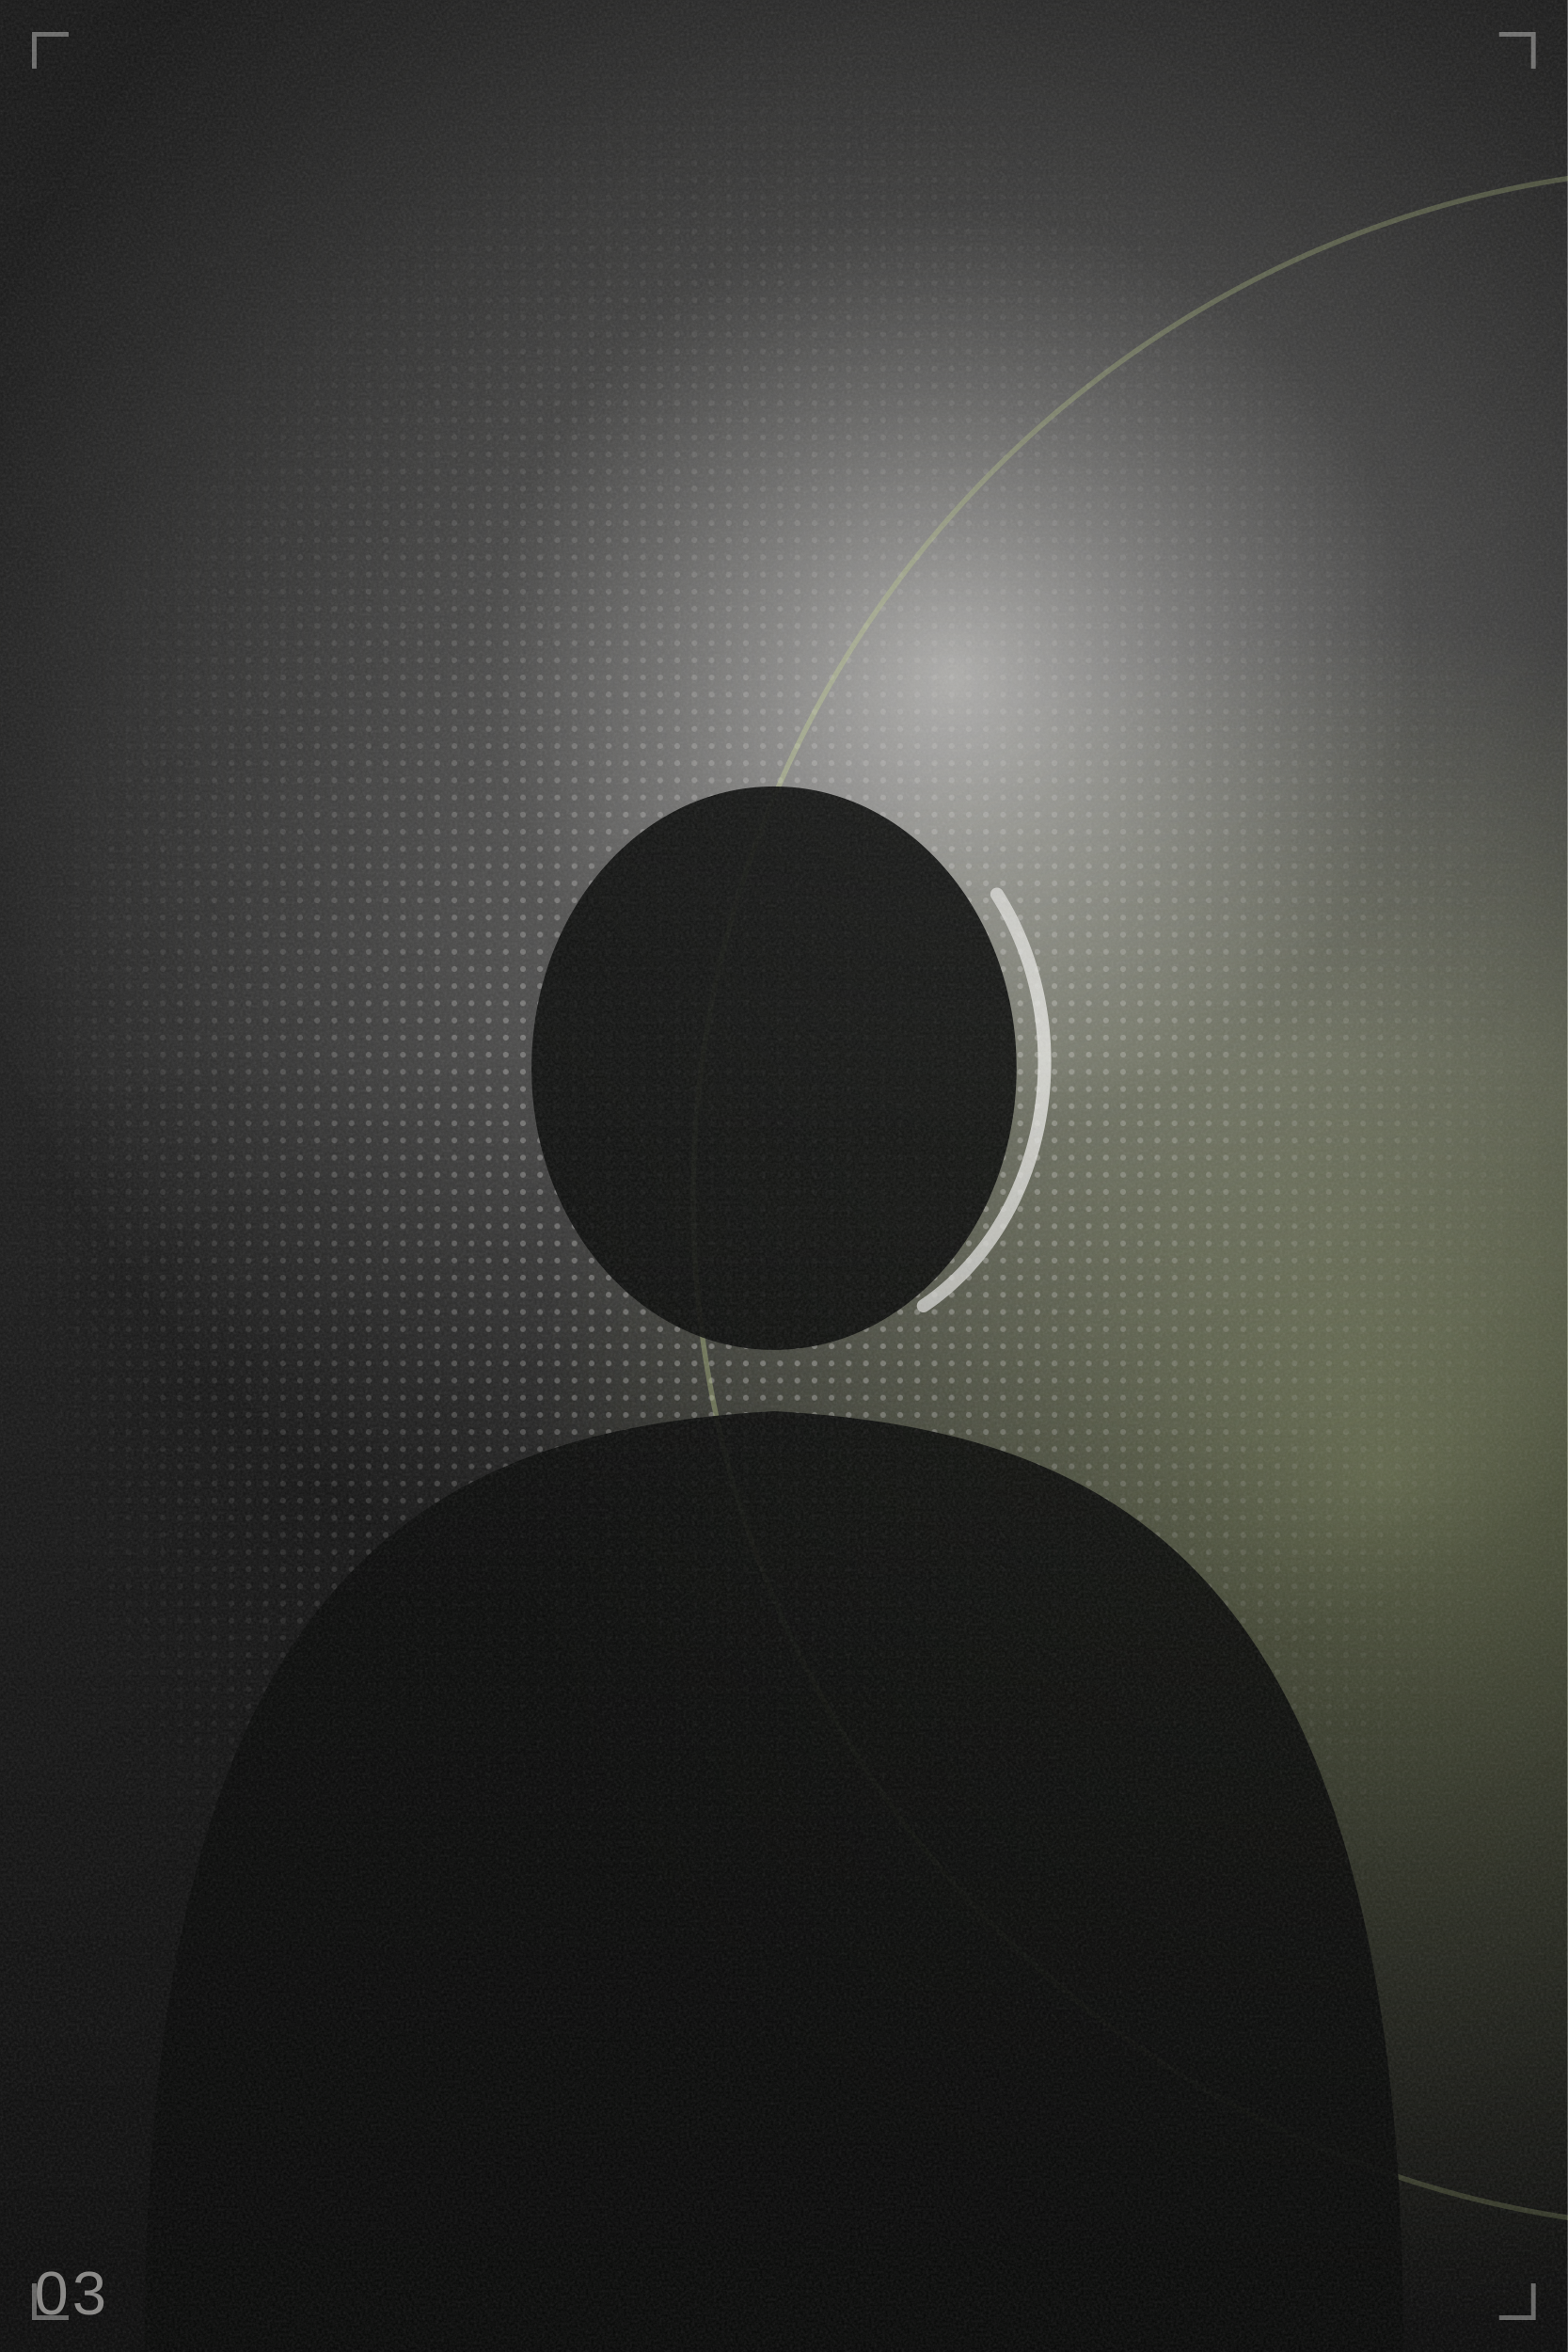
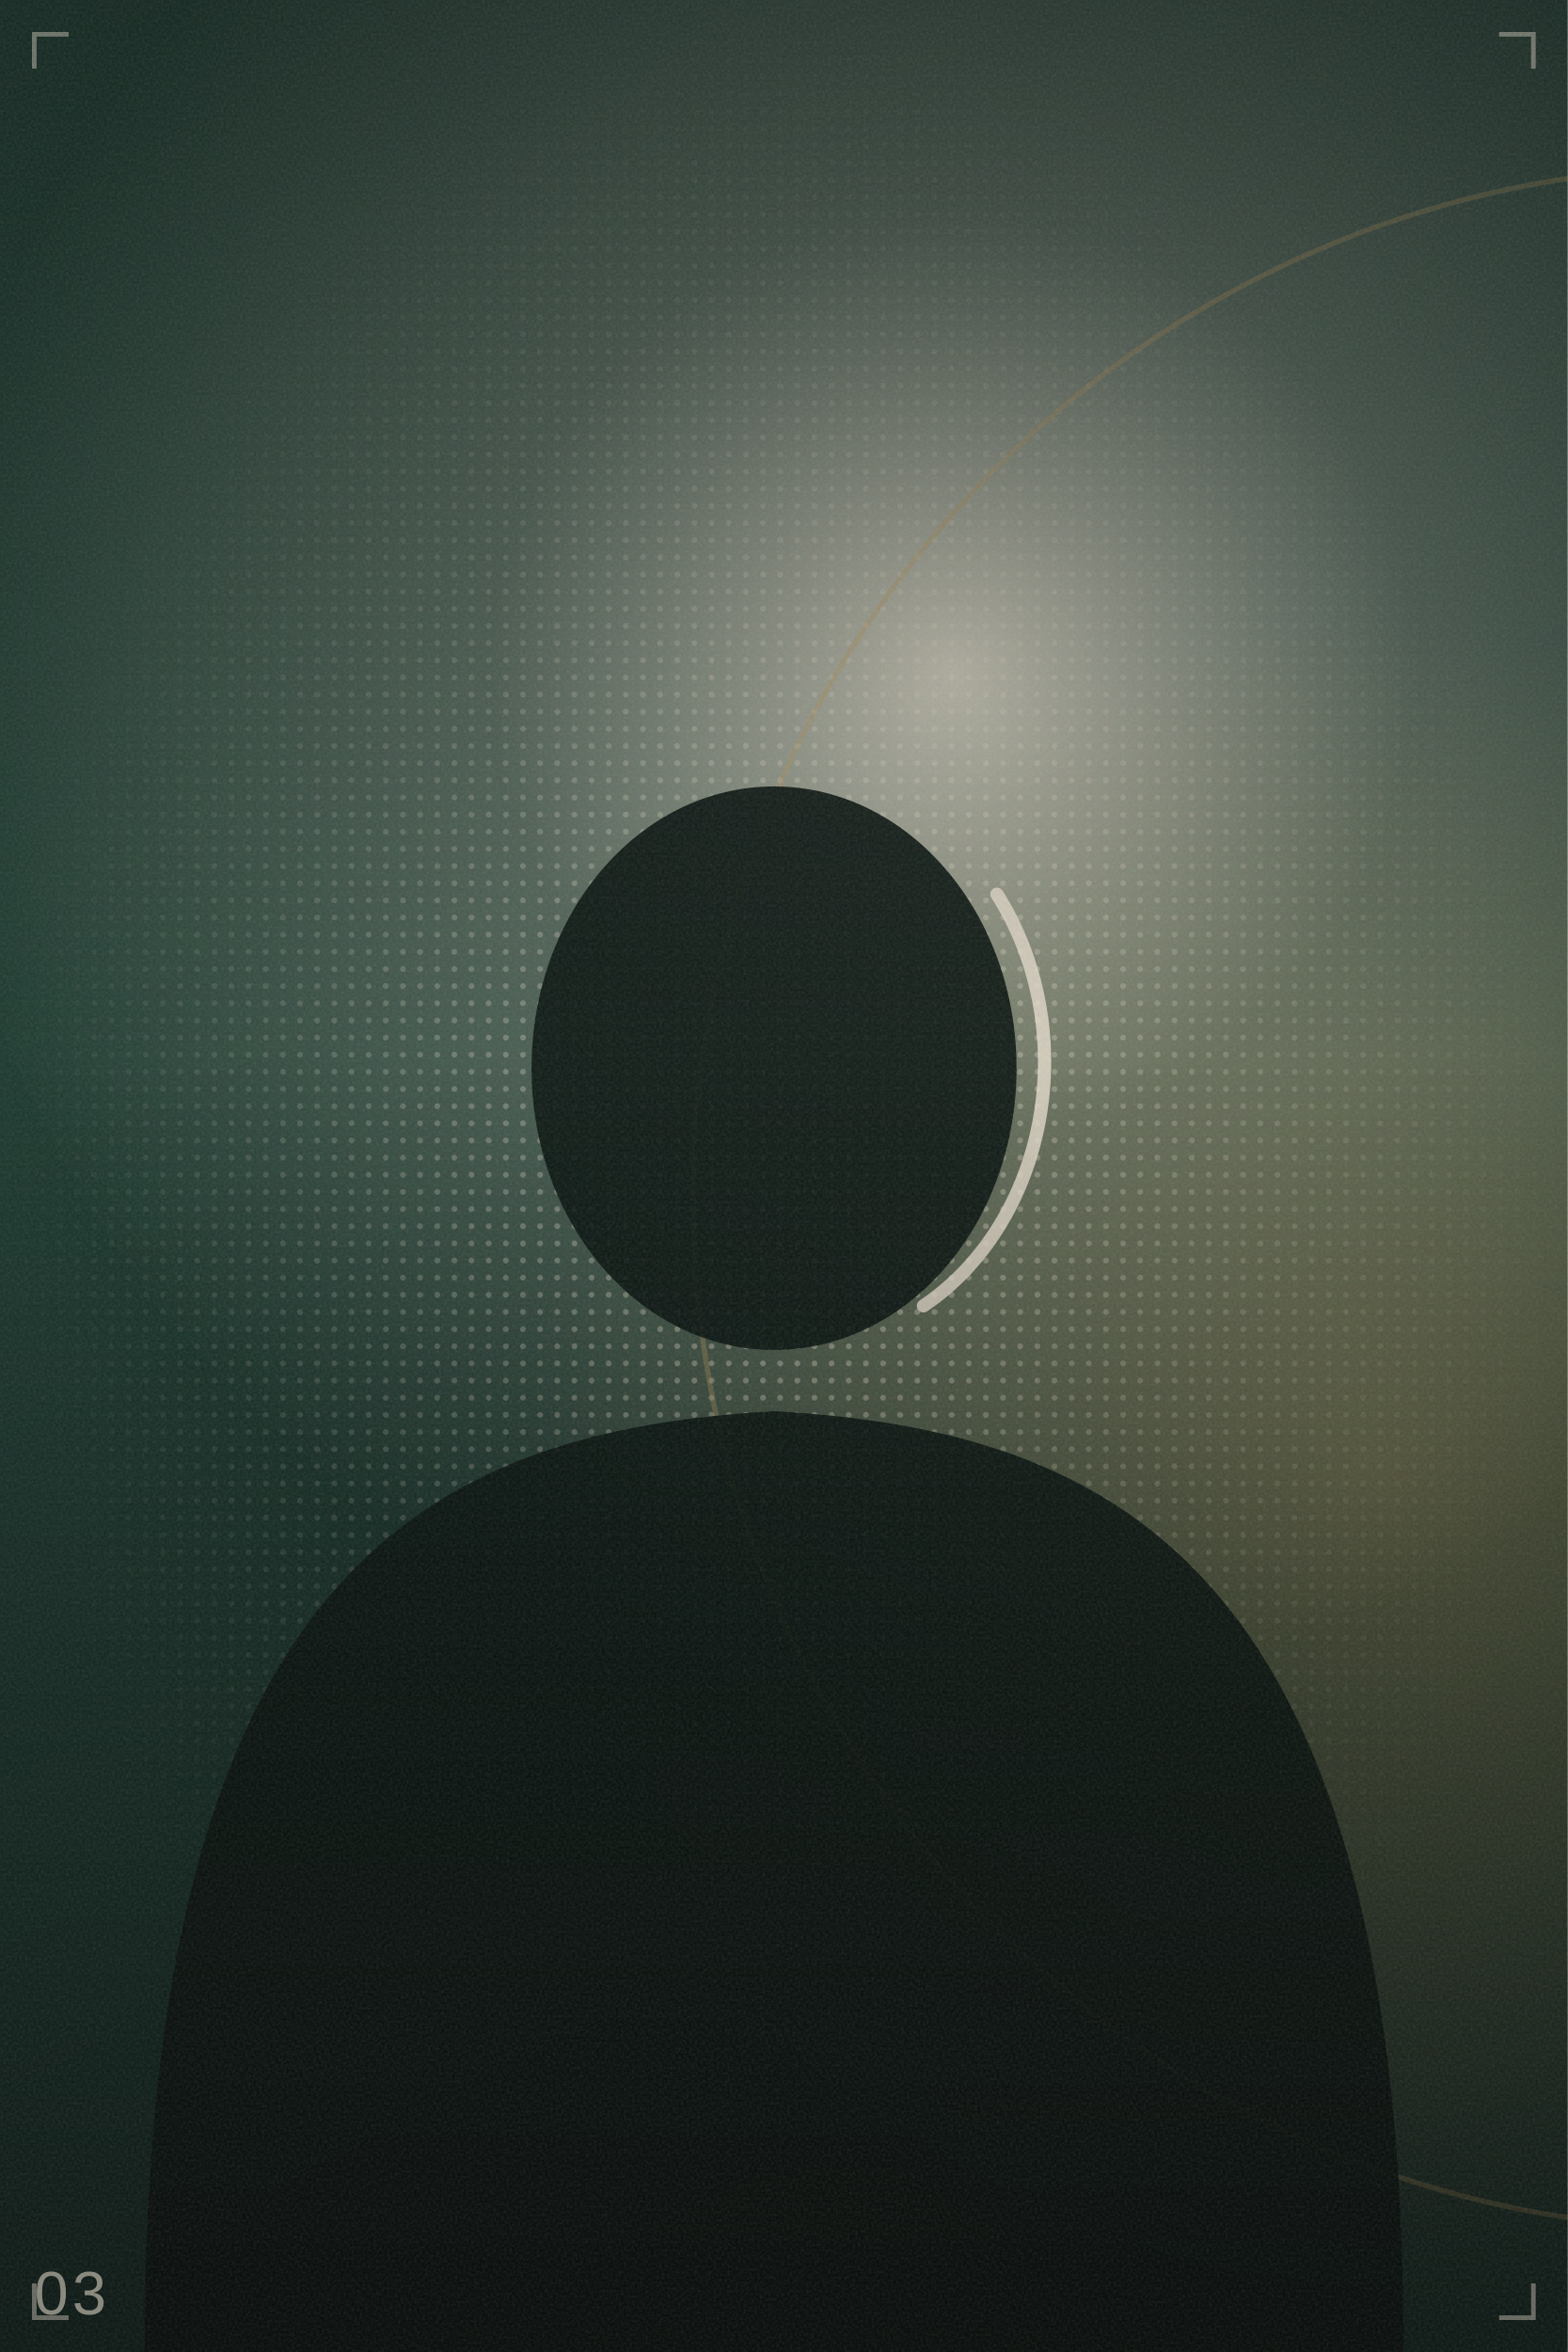
<svg xmlns="http://www.w3.org/2000/svg" width="640" height="960" viewBox="0 0 640 960">
  <defs>
    <linearGradient id="a14266bg" x1="0" y1="0" x2="0.35" y2="1">
-       <stop offset="0" stop-color="#242424" />
-       <stop offset="1" stop-color="#131313" />
+       <stop offset="0" stop-color="#1f4034" />
+       <stop offset="1" stop-color="#132b23" />
    </linearGradient>
    <radialGradient id="a14266key">
-       <stop offset="0" stop-color="#eae9e6" stop-opacity="0.85" />
-       <stop offset="0.45" stop-color="#eae9e6" stop-opacity="0.28" />
-       <stop offset="1" stop-color="#eae9e6" stop-opacity="0" />
+       <stop offset="0" stop-color="#e9e0cf" stop-opacity="0.85" />
+       <stop offset="0.45" stop-color="#e9e0cf" stop-opacity="0.28" />
+       <stop offset="1" stop-color="#e9e0cf" stop-opacity="0" />
    </radialGradient>
    <radialGradient id="a14266wash">
-       <stop offset="0" stop-color="#ecfdad" stop-opacity="0.4" />
-       <stop offset="1" stop-color="#ecfdad" stop-opacity="0" />
+       <stop offset="0" stop-color="#ba9b5f" stop-opacity="0.4" />
+       <stop offset="1" stop-color="#ba9b5f" stop-opacity="0" />
    </radialGradient>
    <radialGradient id="a14266dotmask">
      <stop offset="0" stop-color="#fff" stop-opacity="0.9" />
      <stop offset="1" stop-color="#fff" stop-opacity="0" />
    </radialGradient>
    <mask id="a14266dm">
      <rect width="640" height="960" fill="url(#a14266dotmask)" />
    </mask>
    <pattern id="a14266dots" width="7" height="7" patternUnits="userSpaceOnUse">
-       <circle cx="3.5" cy="3.5" r="1.19" fill="#eae9e6" fill-opacity="0.5" />
+       <circle cx="3.5" cy="3.5" r="1.19" fill="#e9e0cf" fill-opacity="0.5" />
    </pattern>
    <linearGradient id="a14266vig" x1="0" y1="0" x2="0" y2="1">
      <stop offset="0" stop-color="#000" stop-opacity="0.4" />
      <stop offset="0.45" stop-color="#000" stop-opacity="0" />
      <stop offset="1" stop-color="#000" stop-opacity="0.55" />
    </linearGradient>
    <filter id="a14266grain" x="0" y="0" width="100%" height="100%">
      <feTurbulence type="fractalNoise" baseFrequency="0.9" numOctaves="2" seed="8" result="n" />
      <feColorMatrix in="n" type="saturate" values="0" />
    </filter>
  </defs>
  <rect width="640" height="960" fill="url(#a14266bg)" />
  <circle cx="388" cy="276" r="413" fill="url(#a14266key)" />
  <circle cx="563" cy="602" r="345" fill="url(#a14266wash)" />
  <g mask="url(#a14266dm)">
    <rect width="640" height="960" fill="url(#a14266dots)" />
  </g>
-   <circle cx="704" cy="489" r="421" fill="none" stroke="#ecfdad" stroke-opacity="0.35" stroke-width="2.1" />
+   <circle cx="704" cy="489" r="421" fill="none" stroke="#ba9b5f" stroke-opacity="0.35" stroke-width="2.1" />
  <g>
-     <path d="M59 960              C59 643               173 584               316 576              C459 584               573 643               573 960Z" fill="#0b0c0a" fill-opacity="0.9" />
-     <ellipse cx="316" cy="436" rx="99" ry="115" fill="#0b0c0a" fill-opacity="0.9" />
-     <path d="M407 365              A99 115 0 0 1 377 533" fill="none" stroke="#eae9e6" stroke-opacity="0.8" stroke-width="5.4" stroke-linecap="round" />
+     <path d="M59 960              C59 643               173 584               316 576              C459 584               573 643               573 960Z" fill="#08130f" fill-opacity="0.9" />
+     <ellipse cx="316" cy="436" rx="99" ry="115" fill="#08130f" fill-opacity="0.9" />
+     <path d="M407 365              A99 115 0 0 1 377 533" fill="none" stroke="#e9e0cf" stroke-opacity="0.8" stroke-width="5.4" stroke-linecap="round" />
  </g>
  <rect width="640" height="960" fill="url(#a14266vig)" />
  <g opacity="0.14" filter="url(#a14266grain)">
    <rect width="640" height="960" />
  </g>
-   <g stroke="#eae9e6" stroke-opacity="0.4" stroke-width="1.882" fill="none">
+   <g stroke="#e9e0cf" stroke-opacity="0.4" stroke-width="1.882" fill="none">
    <path d="M14 28V14H28" />
    <path d="M612 14H626V28" />
    <path d="M14 932V946H28" />
    <path d="M612 946H626V932" />
  </g>
-   <text x="14" y="944.6" font-family="'Helvetica Neue', Arial, sans-serif" font-size="25" letter-spacing="1.6" fill="#eae9e6" fill-opacity="0.55">03</text>
+   <text x="14" y="944.6" font-family="'Helvetica Neue', Arial, sans-serif" font-size="25" letter-spacing="1.6" fill="#e9e0cf" fill-opacity="0.55">03</text>
</svg>
